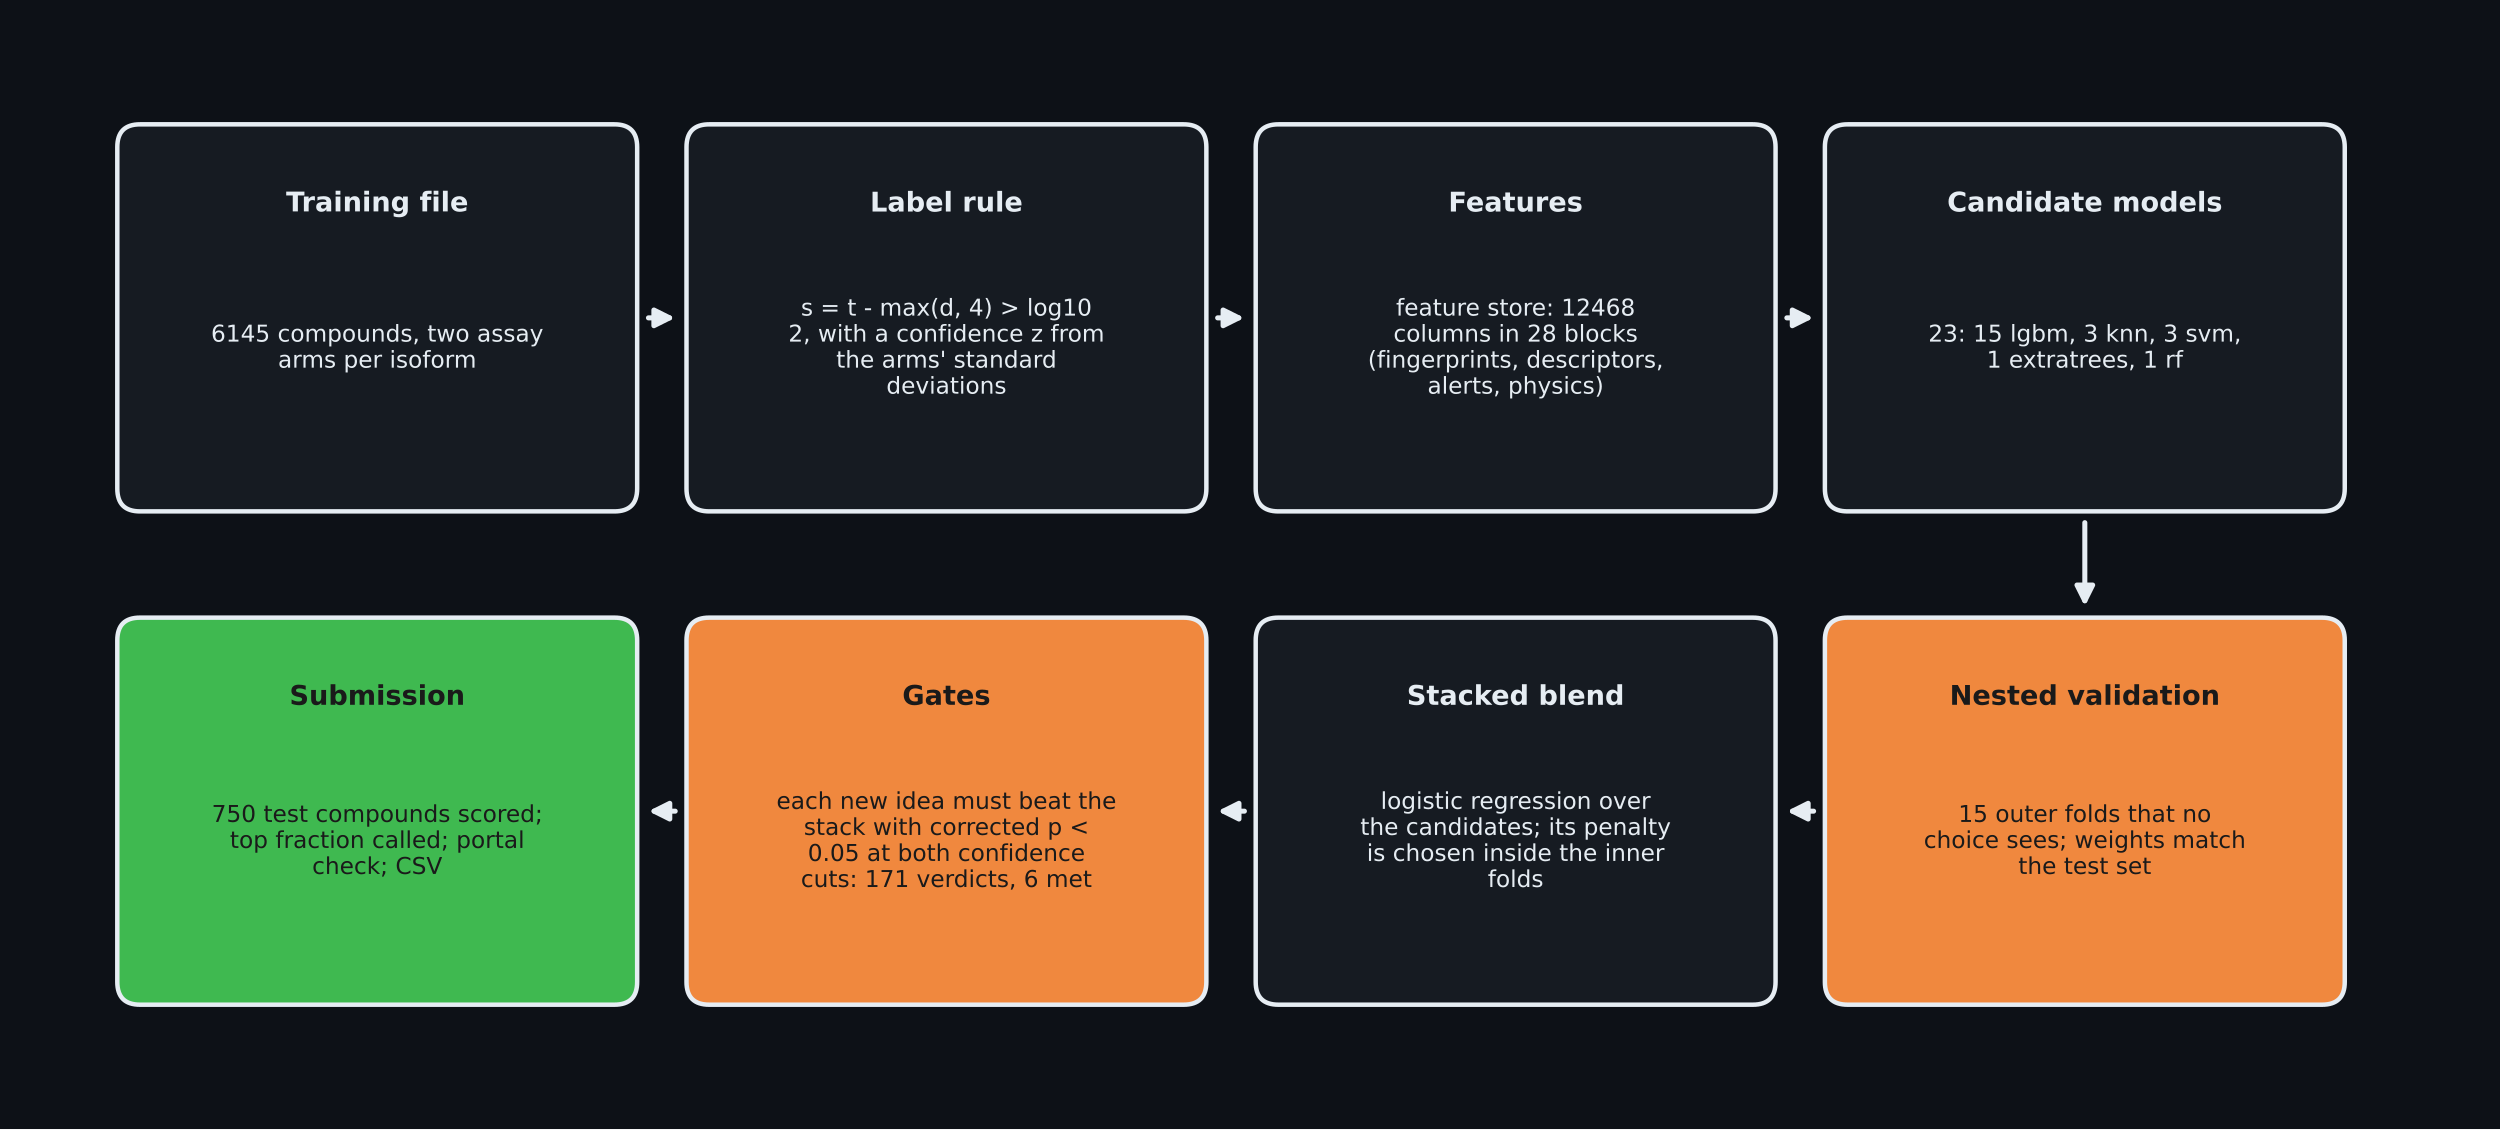
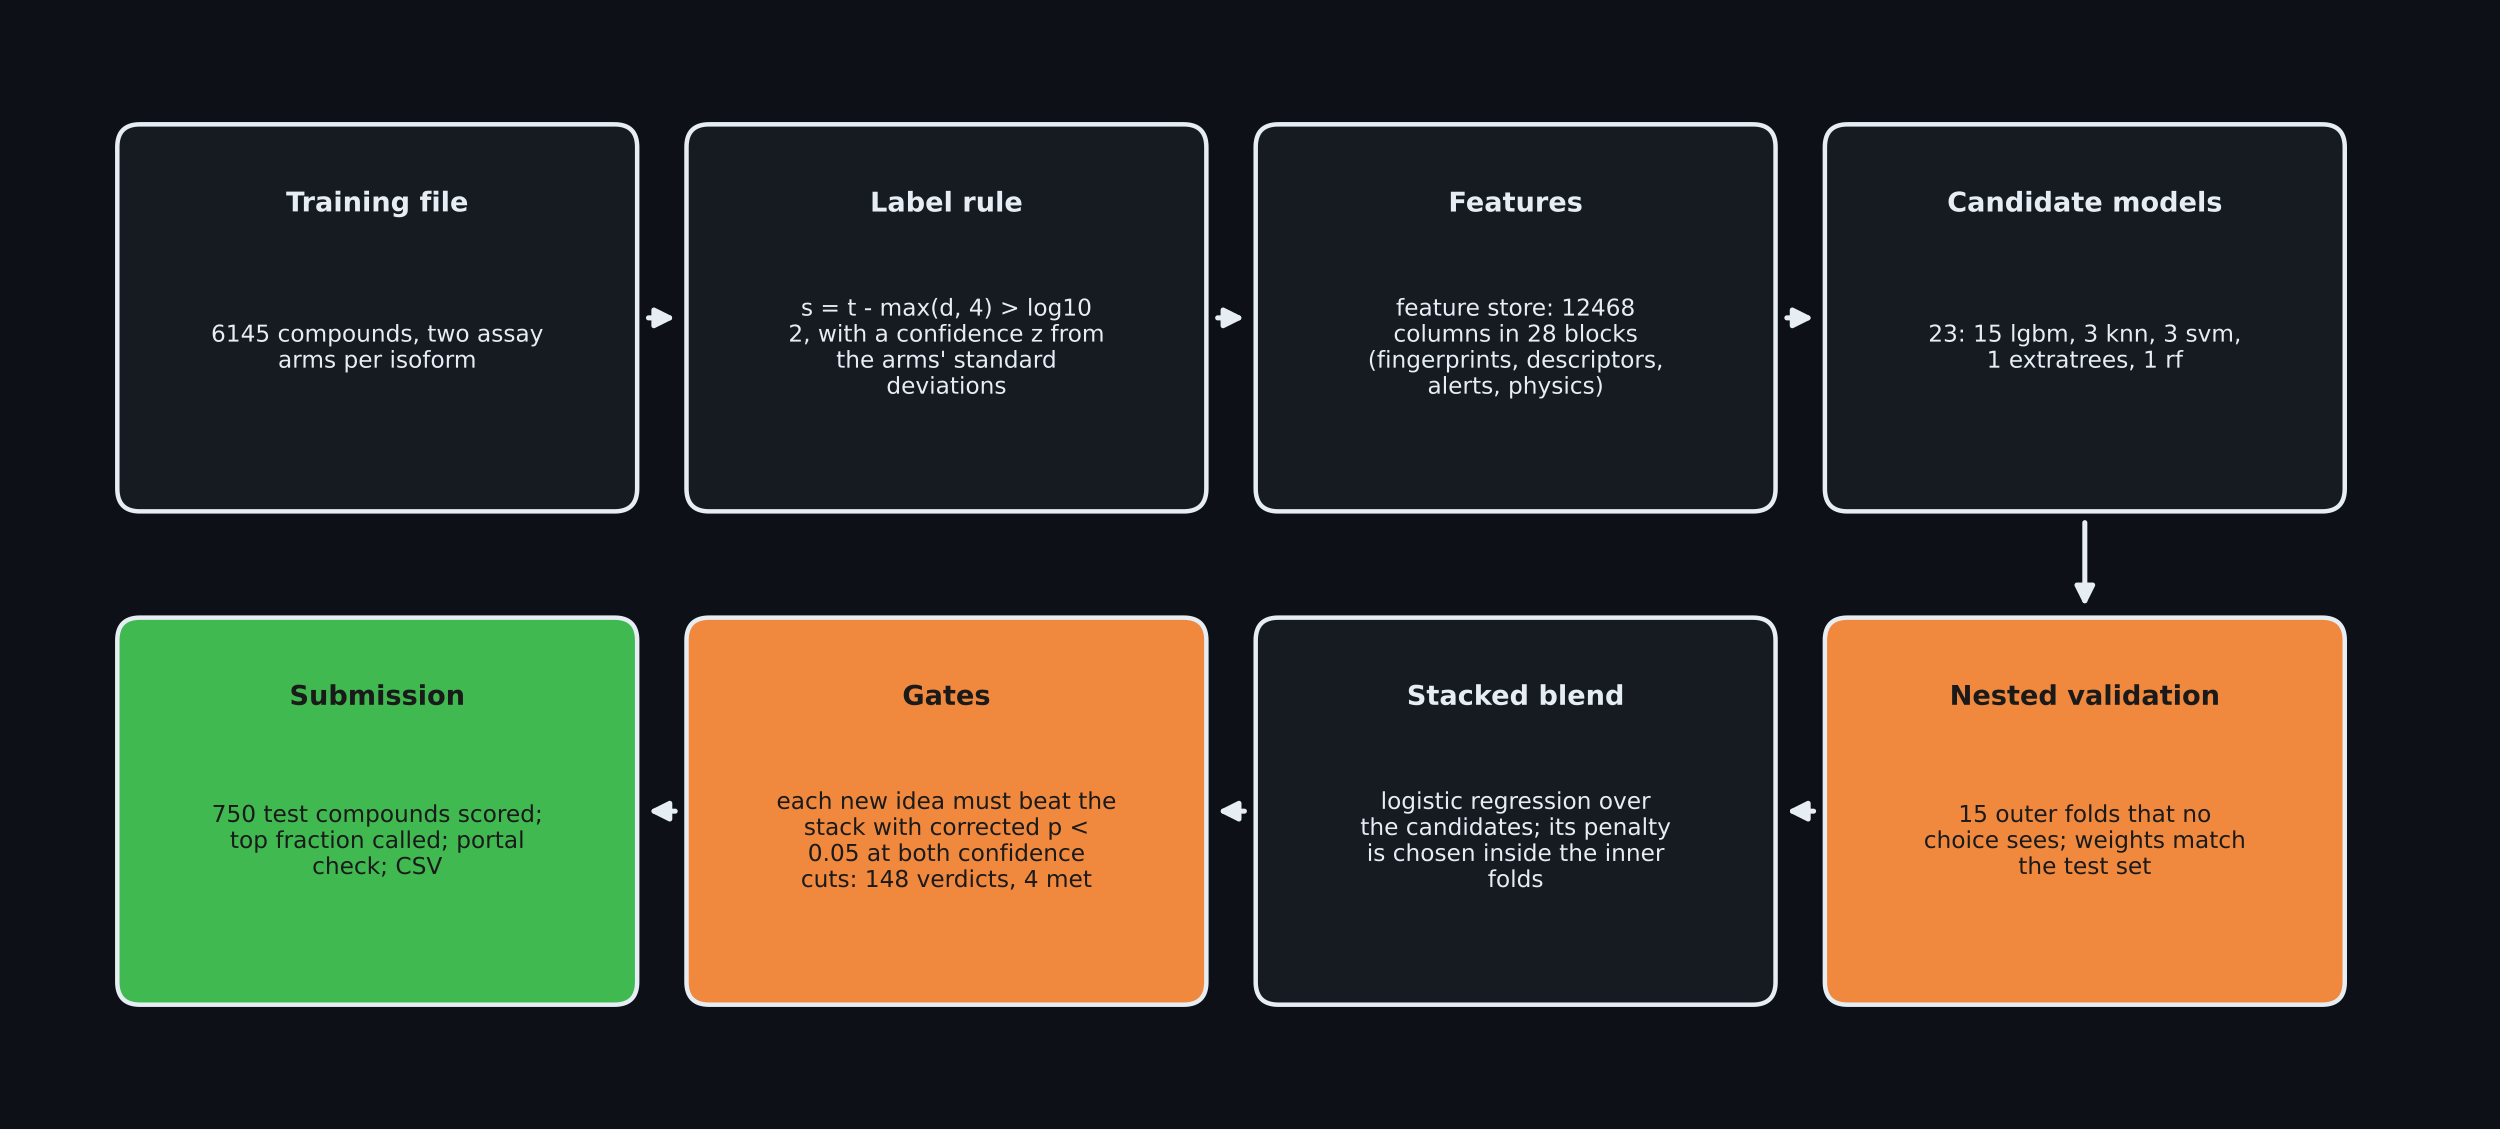
<svg xmlns="http://www.w3.org/2000/svg" width="892.8pt" height="403.2pt" viewBox="0 0 892.8 403.2" version="1.1">
  <defs>
    <style type="text/css">*{stroke-linejoin: round; stroke-linecap: butt}</style>
  </defs>
  <g id="figure_1">
    <g id="patch_1">
      <path d="M 0 403.2  L 892.8 403.2  L 892.8 0  L 0 0  z " style="fill: #0d1117" />
    </g>
    <g id="axes_1">
      <g id="patch_2">
-         <path d="M 50.021 182.628  L 219.414 182.628  Q 227.544 182.628 227.544 174.497  L 227.544 52.534  Q 227.544 44.403 219.414 44.403  L 50.021 44.403  Q 41.89 44.403 41.89 52.534  L 41.89 174.497  Q 41.89 182.628 50.021 182.628  z " clip-path="url(#pd4aeeb3562)" style="fill: #161b22; stroke: #e6edf3; stroke-width: 1.6; stroke-linejoin: miter" />
+         <path d="M 50.021 182.628  L 219.414 182.628  Q 227.544 182.628 227.544 174.497  L 227.544 52.534  Q 227.544 44.403 219.414 44.403  L 50.021 44.403  Q 41.89 44.403 41.89 52.534  L 41.89 174.497  Q 41.89 182.628 50.021 182.628  z " clip-path="url(#pb2a713c8d5)" style="fill: #161b22; stroke: #e6edf3; stroke-width: 1.6; stroke-linejoin: miter" />
      </g>
      <g id="patch_3">
-         <path d="M 231.579 113.516  Q 236.354 113.516 239.117 113.516  " clip-path="url(#pd4aeeb3562)" style="fill: none; stroke: #e6edf3; stroke-width: 1.8; stroke-linecap: round" />
-         <path d="M 233.517 110.716  L 239.117 113.516  L 233.517 116.316  z " clip-path="url(#pd4aeeb3562)" style="fill: #e6edf3; stroke: #e6edf3; stroke-width: 1.8; stroke-linecap: round" />
+         <path d="M 231.579 113.516  Q 236.354 113.516 239.117 113.516  " clip-path="url(#pb2a713c8d5)" style="fill: none; stroke: #e6edf3; stroke-width: 1.8; stroke-linecap: round" />
+         <path d="M 233.517 110.716  L 239.117 113.516  L 233.517 116.316  z " clip-path="url(#pb2a713c8d5)" style="fill: #e6edf3; stroke: #e6edf3; stroke-width: 1.8; stroke-linecap: round" />
      </g>
      <g id="patch_4">
-         <path d="M 253.292 182.628  L 422.685 182.628  Q 430.816 182.628 430.816 174.497  L 430.816 52.534  Q 430.816 44.403 422.685 44.403  L 253.292 44.403  Q 245.161 44.403 245.161 52.534  L 245.161 174.497  Q 245.161 182.628 253.292 182.628  z " clip-path="url(#pd4aeeb3562)" style="fill: #161b22; stroke: #e6edf3; stroke-width: 1.6; stroke-linejoin: miter" />
+         <path d="M 253.292 182.628  L 422.685 182.628  Q 430.816 182.628 430.816 174.497  L 430.816 52.534  Q 430.816 44.403 422.685 44.403  L 253.292 44.403  Q 245.161 44.403 245.161 52.534  L 245.161 174.497  Q 245.161 182.628 253.292 182.628  z " clip-path="url(#pb2a713c8d5)" style="fill: #161b22; stroke: #e6edf3; stroke-width: 1.6; stroke-linejoin: miter" />
      </g>
      <g id="patch_5">
-         <path d="M 434.85 113.516  Q 439.625 113.516 442.388 113.516  " clip-path="url(#pd4aeeb3562)" style="fill: none; stroke: #e6edf3; stroke-width: 1.8; stroke-linecap: round" />
-         <path d="M 436.788 110.716  L 442.388 113.516  L 436.788 116.316  z " clip-path="url(#pd4aeeb3562)" style="fill: #e6edf3; stroke: #e6edf3; stroke-width: 1.8; stroke-linecap: round" />
+         <path d="M 434.85 113.516  Q 439.625 113.516 442.388 113.516  " clip-path="url(#pb2a713c8d5)" style="fill: none; stroke: #e6edf3; stroke-width: 1.8; stroke-linecap: round" />
+         <path d="M 436.788 110.716  L 442.388 113.516  L 436.788 116.316  z " clip-path="url(#pb2a713c8d5)" style="fill: #e6edf3; stroke: #e6edf3; stroke-width: 1.8; stroke-linecap: round" />
      </g>
      <g id="patch_6">
-         <path d="M 456.564 182.628  L 625.956 182.628  Q 634.087 182.628 634.087 174.497  L 634.087 52.534  Q 634.087 44.403 625.956 44.403  L 456.564 44.403  Q 448.433 44.403 448.433 52.534  L 448.433 174.497  Q 448.433 182.628 456.564 182.628  z " clip-path="url(#pd4aeeb3562)" style="fill: #161b22; stroke: #e6edf3; stroke-width: 1.6; stroke-linejoin: miter" />
+         <path d="M 456.564 182.628  L 625.956 182.628  Q 634.087 182.628 634.087 174.497  L 634.087 52.534  Q 634.087 44.403 625.956 44.403  L 456.564 44.403  Q 448.433 44.403 448.433 52.534  L 448.433 174.497  Q 448.433 182.628 456.564 182.628  z " clip-path="url(#pb2a713c8d5)" style="fill: #161b22; stroke: #e6edf3; stroke-width: 1.6; stroke-linejoin: miter" />
      </g>
      <g id="patch_7">
-         <path d="M 638.122 113.516  Q 642.897 113.516 645.66 113.516  " clip-path="url(#pd4aeeb3562)" style="fill: none; stroke: #e6edf3; stroke-width: 1.8; stroke-linecap: round" />
-         <path d="M 640.06 110.716  L 645.66 113.516  L 640.06 116.316  z " clip-path="url(#pd4aeeb3562)" style="fill: #e6edf3; stroke: #e6edf3; stroke-width: 1.8; stroke-linecap: round" />
+         <path d="M 638.122 113.516  Q 642.897 113.516 645.66 113.516  " clip-path="url(#pb2a713c8d5)" style="fill: none; stroke: #e6edf3; stroke-width: 1.8; stroke-linecap: round" />
+         <path d="M 640.06 110.716  L 645.66 113.516  L 640.06 116.316  z " clip-path="url(#pb2a713c8d5)" style="fill: #e6edf3; stroke: #e6edf3; stroke-width: 1.8; stroke-linecap: round" />
      </g>
      <g id="patch_8">
-         <path d="M 659.835 182.628  L 829.228 182.628  Q 837.359 182.628 837.359 174.497  L 837.359 52.534  Q 837.359 44.403 829.228 44.403  L 659.835 44.403  Q 651.704 44.403 651.704 52.534  L 651.704 174.497  Q 651.704 182.628 659.835 182.628  z " clip-path="url(#pd4aeeb3562)" style="fill: #161b22; stroke: #e6edf3; stroke-width: 1.6; stroke-linejoin: miter" />
+         <path d="M 659.835 182.628  L 829.228 182.628  Q 837.359 182.628 837.359 174.497  L 837.359 52.534  Q 837.359 44.403 829.228 44.403  L 659.835 44.403  Q 651.704 44.403 651.704 52.534  L 651.704 174.497  Q 651.704 182.628 659.835 182.628  z " clip-path="url(#pb2a713c8d5)" style="fill: #161b22; stroke: #e6edf3; stroke-width: 1.6; stroke-linejoin: miter" />
      </g>
      <g id="patch_9">
-         <path d="M 659.835 358.797  L 829.228 358.797  Q 837.359 358.797 837.359 350.666  L 837.359 228.703  Q 837.359 220.572 829.228 220.572  L 659.835 220.572  Q 651.704 220.572 651.704 228.703  L 651.704 350.666  Q 651.704 358.797 659.835 358.797  z " clip-path="url(#pd4aeeb3562)" style="fill: #f0883e; stroke: #e6edf3; stroke-width: 1.6; stroke-linejoin: miter" />
+         <path d="M 659.835 358.797  L 829.228 358.797  Q 837.359 358.797 837.359 350.666  L 837.359 228.703  Q 837.359 220.572 829.228 220.572  L 659.835 220.572  Q 651.704 220.572 651.704 228.703  L 651.704 350.666  Q 651.704 358.797 659.835 358.797  z " clip-path="url(#pb2a713c8d5)" style="fill: #f0883e; stroke: #e6edf3; stroke-width: 1.6; stroke-linejoin: miter" />
      </g>
      <g id="patch_10">
-         <path d="M 647.67 289.684  Q 642.895 289.684 640.132 289.684  " clip-path="url(#pd4aeeb3562)" style="fill: none; stroke: #e6edf3; stroke-width: 1.8; stroke-linecap: round" />
-         <path d="M 645.732 292.484  L 640.132 289.684  L 645.732 286.884  z " clip-path="url(#pd4aeeb3562)" style="fill: #e6edf3; stroke: #e6edf3; stroke-width: 1.8; stroke-linecap: round" />
+         <path d="M 647.67 289.684  Q 642.895 289.684 640.132 289.684  " clip-path="url(#pb2a713c8d5)" style="fill: none; stroke: #e6edf3; stroke-width: 1.8; stroke-linecap: round" />
+         <path d="M 645.732 292.484  L 640.132 289.684  L 645.732 286.884  z " clip-path="url(#pb2a713c8d5)" style="fill: #e6edf3; stroke: #e6edf3; stroke-width: 1.8; stroke-linecap: round" />
      </g>
      <g id="patch_11">
-         <path d="M 456.564 358.797  L 625.956 358.797  Q 634.087 358.797 634.087 350.666  L 634.087 228.703  Q 634.087 220.572 625.956 220.572  L 456.564 220.572  Q 448.433 220.572 448.433 228.703  L 448.433 350.666  Q 448.433 358.797 456.564 358.797  z " clip-path="url(#pd4aeeb3562)" style="fill: #161b22; stroke: #e6edf3; stroke-width: 1.6; stroke-linejoin: miter" />
+         <path d="M 456.564 358.797  L 625.956 358.797  Q 634.087 358.797 634.087 350.666  L 634.087 228.703  Q 634.087 220.572 625.956 220.572  L 456.564 220.572  Q 448.433 220.572 448.433 228.703  L 448.433 350.666  Q 448.433 358.797 456.564 358.797  z " clip-path="url(#pb2a713c8d5)" style="fill: #161b22; stroke: #e6edf3; stroke-width: 1.6; stroke-linejoin: miter" />
      </g>
      <g id="patch_12">
-         <path d="M 444.398 289.684  Q 439.623 289.684 436.86 289.684  " clip-path="url(#pd4aeeb3562)" style="fill: none; stroke: #e6edf3; stroke-width: 1.8; stroke-linecap: round" />
-         <path d="M 442.46 292.484  L 436.86 289.684  L 442.46 286.884  z " clip-path="url(#pd4aeeb3562)" style="fill: #e6edf3; stroke: #e6edf3; stroke-width: 1.8; stroke-linecap: round" />
+         <path d="M 444.398 289.684  Q 439.623 289.684 436.86 289.684  " clip-path="url(#pb2a713c8d5)" style="fill: none; stroke: #e6edf3; stroke-width: 1.8; stroke-linecap: round" />
+         <path d="M 442.46 292.484  L 436.86 289.684  L 442.46 286.884  z " clip-path="url(#pb2a713c8d5)" style="fill: #e6edf3; stroke: #e6edf3; stroke-width: 1.8; stroke-linecap: round" />
      </g>
      <g id="patch_13">
-         <path d="M 253.292 358.797  L 422.685 358.797  Q 430.816 358.797 430.816 350.666  L 430.816 228.703  Q 430.816 220.572 422.685 220.572  L 253.292 220.572  Q 245.161 220.572 245.161 228.703  L 245.161 350.666  Q 245.161 358.797 253.292 358.797  z " clip-path="url(#pd4aeeb3562)" style="fill: #f0883e; stroke: #e6edf3; stroke-width: 1.6; stroke-linejoin: miter" />
+         <path d="M 253.292 358.797  L 422.685 358.797  Q 430.816 358.797 430.816 350.666  L 430.816 228.703  Q 430.816 220.572 422.685 220.572  L 253.292 220.572  Q 245.161 220.572 245.161 228.703  L 245.161 350.666  Q 245.161 358.797 253.292 358.797  z " clip-path="url(#pb2a713c8d5)" style="fill: #f0883e; stroke: #e6edf3; stroke-width: 1.6; stroke-linejoin: miter" />
      </g>
      <g id="patch_14">
-         <path d="M 241.127 289.684  Q 236.352 289.684 233.589 289.684  " clip-path="url(#pd4aeeb3562)" style="fill: none; stroke: #e6edf3; stroke-width: 1.8; stroke-linecap: round" />
-         <path d="M 239.189 292.484  L 233.589 289.684  L 239.189 286.884  z " clip-path="url(#pd4aeeb3562)" style="fill: #e6edf3; stroke: #e6edf3; stroke-width: 1.8; stroke-linecap: round" />
+         <path d="M 241.127 289.684  Q 236.352 289.684 233.589 289.684  " clip-path="url(#pb2a713c8d5)" style="fill: none; stroke: #e6edf3; stroke-width: 1.8; stroke-linecap: round" />
+         <path d="M 239.189 292.484  L 233.589 289.684  L 239.189 286.884  z " clip-path="url(#pb2a713c8d5)" style="fill: #e6edf3; stroke: #e6edf3; stroke-width: 1.8; stroke-linecap: round" />
      </g>
      <g id="patch_15">
-         <path d="M 50.021 358.797  L 219.414 358.797  Q 227.544 358.797 227.544 350.666  L 227.544 228.703  Q 227.544 220.572 219.414 220.572  L 50.021 220.572  Q 41.89 220.572 41.89 228.703  L 41.89 350.666  Q 41.89 358.797 50.021 358.797  z " clip-path="url(#pd4aeeb3562)" style="fill: #3fb950; stroke: #e6edf3; stroke-width: 1.6; stroke-linejoin: miter" />
+         <path d="M 50.021 358.797  L 219.414 358.797  Q 227.544 358.797 227.544 350.666  L 227.544 228.703  Q 227.544 220.572 219.414 220.572  L 50.021 220.572  Q 41.89 220.572 41.89 228.703  L 41.89 350.666  Q 41.89 358.797 50.021 358.797  z " clip-path="url(#pb2a713c8d5)" style="fill: #3fb950; stroke: #e6edf3; stroke-width: 1.6; stroke-linejoin: miter" />
      </g>
      <g id="patch_16">
-         <path d="M 744.531 186.658  Q 744.531 201.601 744.531 214.53  " clip-path="url(#pd4aeeb3562)" style="fill: none; stroke: #e6edf3; stroke-width: 1.8; stroke-linecap: round" />
-         <path d="M 747.331 208.93  L 744.531 214.53  L 741.731 208.93  z " clip-path="url(#pd4aeeb3562)" style="fill: #e6edf3; stroke: #e6edf3; stroke-width: 1.8; stroke-linecap: round" />
+         <path d="M 744.531 186.658  Q 744.531 201.601 744.531 214.53  " clip-path="url(#pb2a713c8d5)" style="fill: none; stroke: #e6edf3; stroke-width: 1.8; stroke-linecap: round" />
+         <path d="M 747.331 208.93  L 744.531 214.53  L 741.731 208.93  z " clip-path="url(#pb2a713c8d5)" style="fill: #e6edf3; stroke: #e6edf3; stroke-width: 1.8; stroke-linecap: round" />
      </g>
      <g id="text_1">
        <text style="font-weight: 700; font-size: 9.7px; font-family: 'DejaVu Sans', 'Bitstream Vera Sans', 'Computer Modern Sans Serif', 'Lucida Grande', 'Verdana', 'Geneva', 'Lucid', 'Arial', 'Helvetica', 'Avant Garde', sans-serif; text-anchor: middle; fill: #e6edf3" x="134.717" y="75.5" transform="rotate(-0 134.7171 75.50013)">Training file</text>
      </g>
      <g id="text_2">
        <text style="font-size: 8.3px; font-family: 'DejaVu Sans', 'Bitstream Vera Sans', 'Computer Modern Sans Serif', 'Lucida Grande', 'Verdana', 'Geneva', 'Lucid', 'Arial', 'Helvetica', 'Avant Garde', sans-serif; fill: #e6edf3" transform="translate(75.35917 122)">6145 compounds, two assay</text>
        <text style="font-size: 8.3px; font-family: 'DejaVu Sans', 'Bitstream Vera Sans', 'Computer Modern Sans Serif', 'Lucida Grande', 'Verdana', 'Geneva', 'Lucid', 'Arial', 'Helvetica', 'Avant Garde', sans-serif; fill: #e6edf3" transform="translate(99.2742 131.2942)">arms per isoform</text>
      </g>
      <g id="text_3">
        <text style="font-weight: 700; font-size: 9.7px; font-family: 'DejaVu Sans', 'Bitstream Vera Sans', 'Computer Modern Sans Serif', 'Lucida Grande', 'Verdana', 'Geneva', 'Lucid', 'Arial', 'Helvetica', 'Avant Garde', sans-serif; text-anchor: middle; fill: #e6edf3" x="337.989" y="75.538" transform="rotate(-0 337.9886 75.53802)">Label rule</text>
      </g>
      <g id="text_4">
        <text style="font-size: 8.3px; font-family: 'DejaVu Sans', 'Bitstream Vera Sans', 'Computer Modern Sans Serif', 'Lucida Grande', 'Verdana', 'Geneva', 'Lucid', 'Arial', 'Helvetica', 'Avant Garde', sans-serif; fill: #e6edf3" transform="translate(286.0332 112.7059)">s = t - max(d, 4) &gt; log10</text>
        <text style="font-size: 8.3px; font-family: 'DejaVu Sans', 'Bitstream Vera Sans', 'Computer Modern Sans Serif', 'Lucida Grande', 'Verdana', 'Geneva', 'Lucid', 'Arial', 'Helvetica', 'Avant Garde', sans-serif; fill: #e6edf3" transform="translate(281.5356 122)">2, with a confidence z from</text>
        <text style="font-size: 8.3px; font-family: 'DejaVu Sans', 'Bitstream Vera Sans', 'Computer Modern Sans Serif', 'Lucida Grande', 'Verdana', 'Geneva', 'Lucid', 'Arial', 'Helvetica', 'Avant Garde', sans-serif; fill: #e6edf3" transform="translate(298.6109 131.2942)">the arms' standard</text>
        <text style="font-size: 8.3px; font-family: 'DejaVu Sans', 'Bitstream Vera Sans', 'Computer Modern Sans Serif', 'Lucida Grande', 'Verdana', 'Geneva', 'Lucid', 'Arial', 'Helvetica', 'Avant Garde', sans-serif; fill: #e6edf3" transform="translate(316.537 140.5884)">deviations</text>
      </g>
      <g id="text_5">
        <text style="font-weight: 700; font-size: 9.7px; font-family: 'DejaVu Sans', 'Bitstream Vera Sans', 'Computer Modern Sans Serif', 'Lucida Grande', 'Verdana', 'Geneva', 'Lucid', 'Arial', 'Helvetica', 'Avant Garde', sans-serif; text-anchor: middle; fill: #e6edf3" x="541.26" y="75.538" transform="rotate(-0 541.26 75.53802)">Features</text>
      </g>
      <g id="text_6">
        <text style="font-size: 8.3px; font-family: 'DejaVu Sans', 'Bitstream Vera Sans', 'Computer Modern Sans Serif', 'Lucida Grande', 'Verdana', 'Geneva', 'Lucid', 'Arial', 'Helvetica', 'Avant Garde', sans-serif; fill: #e6edf3" transform="translate(498.5468 112.7059)">feature store: 12468</text>
        <text style="font-size: 8.3px; font-family: 'DejaVu Sans', 'Bitstream Vera Sans', 'Computer Modern Sans Serif', 'Lucida Grande', 'Verdana', 'Geneva', 'Lucid', 'Arial', 'Helvetica', 'Avant Garde', sans-serif; fill: #e6edf3" transform="translate(497.6273 122)">columns in 28 blocks</text>
        <text style="font-size: 8.3px; font-family: 'DejaVu Sans', 'Bitstream Vera Sans', 'Computer Modern Sans Serif', 'Lucida Grande', 'Verdana', 'Geneva', 'Lucid', 'Arial', 'Helvetica', 'Avant Garde', sans-serif; fill: #e6edf3" transform="translate(488.4739 131.2942)">(fingerprints, descriptors,</text>
        <text style="font-size: 8.3px; font-family: 'DejaVu Sans', 'Bitstream Vera Sans', 'Computer Modern Sans Serif', 'Lucida Grande', 'Verdana', 'Geneva', 'Lucid', 'Arial', 'Helvetica', 'Avant Garde', sans-serif; fill: #e6edf3" transform="translate(509.779 140.5884)">alerts, physics)</text>
      </g>
      <g id="text_7">
        <text style="font-weight: 700; font-size: 9.7px; font-family: 'DejaVu Sans', 'Bitstream Vera Sans', 'Computer Modern Sans Serif', 'Lucida Grande', 'Verdana', 'Geneva', 'Lucid', 'Arial', 'Helvetica', 'Avant Garde', sans-serif; text-anchor: middle; fill: #e6edf3" x="744.531" y="75.538" transform="rotate(-0 744.5314 75.53802)">Candidate models</text>
      </g>
      <g id="text_8">
        <text style="font-size: 8.3px; font-family: 'DejaVu Sans', 'Bitstream Vera Sans', 'Computer Modern Sans Serif', 'Lucida Grande', 'Verdana', 'Geneva', 'Lucid', 'Arial', 'Helvetica', 'Avant Garde', sans-serif; fill: #e6edf3" transform="translate(688.6322 122)">23: 15 lgbm, 3 knn, 3 svm,</text>
        <text style="font-size: 8.3px; font-family: 'DejaVu Sans', 'Bitstream Vera Sans', 'Computer Modern Sans Serif', 'Lucida Grande', 'Verdana', 'Geneva', 'Lucid', 'Arial', 'Helvetica', 'Avant Garde', sans-serif; fill: #e6edf3" transform="translate(709.486 131.2942)">1 extratrees, 1 rf</text>
      </g>
      <g id="text_9">
        <text style="font-weight: 700; font-size: 9.7px; font-family: 'DejaVu Sans', 'Bitstream Vera Sans', 'Computer Modern Sans Serif', 'Lucida Grande', 'Verdana', 'Geneva', 'Lucid', 'Arial', 'Helvetica', 'Avant Garde', sans-serif; text-anchor: middle; fill: #1a1a1a" x="744.531" y="251.707" transform="rotate(-0 744.5314 251.7066)">Nested validation</text>
      </g>
      <g id="text_10">
        <text style="font-size: 8.3px; font-family: 'DejaVu Sans', 'Bitstream Vera Sans', 'Computer Modern Sans Serif', 'Lucida Grande', 'Verdana', 'Geneva', 'Lucid', 'Arial', 'Helvetica', 'Avant Garde', sans-serif; fill: #1a1a1a" transform="translate(699.3729 293.5215)">15 outer folds that no</text>
        <text style="font-size: 8.3px; font-family: 'DejaVu Sans', 'Bitstream Vera Sans', 'Computer Modern Sans Serif', 'Lucida Grande', 'Verdana', 'Geneva', 'Lucid', 'Arial', 'Helvetica', 'Avant Garde', sans-serif; fill: #1a1a1a" transform="translate(687.028 302.8157)">choice sees; weights match</text>
        <text style="font-size: 8.3px; font-family: 'DejaVu Sans', 'Bitstream Vera Sans', 'Computer Modern Sans Serif', 'Lucida Grande', 'Verdana', 'Geneva', 'Lucid', 'Arial', 'Helvetica', 'Avant Garde', sans-serif; fill: #1a1a1a" transform="translate(720.7714 312.1099)">the test set</text>
      </g>
      <g id="text_11">
        <text style="font-weight: 700; font-size: 9.7px; font-family: 'DejaVu Sans', 'Bitstream Vera Sans', 'Computer Modern Sans Serif', 'Lucida Grande', 'Verdana', 'Geneva', 'Lucid', 'Arial', 'Helvetica', 'Avant Garde', sans-serif; text-anchor: middle; fill: #e6edf3" x="541.26" y="251.707" transform="rotate(-0 541.26 251.7066)">Stacked blend</text>
      </g>
      <g id="text_12">
        <text style="font-size: 8.3px; font-family: 'DejaVu Sans', 'Bitstream Vera Sans', 'Computer Modern Sans Serif', 'Lucida Grande', 'Verdana', 'Geneva', 'Lucid', 'Arial', 'Helvetica', 'Avant Garde', sans-serif; fill: #e6edf3" transform="translate(493.0506 288.8744)">logistic regression over</text>
        <text style="font-size: 8.3px; font-family: 'DejaVu Sans', 'Bitstream Vera Sans', 'Computer Modern Sans Serif', 'Lucida Grande', 'Verdana', 'Geneva', 'Lucid', 'Arial', 'Helvetica', 'Avant Garde', sans-serif; fill: #e6edf3" transform="translate(485.7927 298.1686)">the candidates; its penalty</text>
        <text style="font-size: 8.3px; font-family: 'DejaVu Sans', 'Bitstream Vera Sans', 'Computer Modern Sans Serif', 'Lucida Grande', 'Verdana', 'Geneva', 'Lucid', 'Arial', 'Helvetica', 'Avant Garde', sans-serif; fill: #e6edf3" transform="translate(488.1037 307.4628)">is chosen inside the inner</text>
        <text style="font-size: 8.3px; font-family: 'DejaVu Sans', 'Bitstream Vera Sans', 'Computer Modern Sans Serif', 'Lucida Grande', 'Verdana', 'Geneva', 'Lucid', 'Arial', 'Helvetica', 'Avant Garde', sans-serif; fill: #e6edf3" transform="translate(531.3104 316.757)">folds</text>
      </g>
      <g id="text_13">
        <text style="font-weight: 700; font-size: 9.7px; font-family: 'DejaVu Sans', 'Bitstream Vera Sans', 'Computer Modern Sans Serif', 'Lucida Grande', 'Verdana', 'Geneva', 'Lucid', 'Arial', 'Helvetica', 'Avant Garde', sans-serif; text-anchor: middle; fill: #1a1a1a" x="337.989" y="251.707" transform="rotate(-0 337.9886 251.7066)">Gates</text>
      </g>
      <g id="text_14">
        <text style="font-size: 8.3px; font-family: 'DejaVu Sans', 'Bitstream Vera Sans', 'Computer Modern Sans Serif', 'Lucida Grande', 'Verdana', 'Geneva', 'Lucid', 'Arial', 'Helvetica', 'Avant Garde', sans-serif; fill: #1a1a1a" transform="translate(277.2935 288.8744)">each new idea must beat the</text>
        <text style="font-size: 8.3px; font-family: 'DejaVu Sans', 'Bitstream Vera Sans', 'Computer Modern Sans Serif', 'Lucida Grande', 'Verdana', 'Geneva', 'Lucid', 'Arial', 'Helvetica', 'Avant Garde', sans-serif; fill: #1a1a1a" transform="translate(287.0622 298.1686)">stack with corrected p &lt;</text>
        <text style="font-size: 8.3px; font-family: 'DejaVu Sans', 'Bitstream Vera Sans', 'Computer Modern Sans Serif', 'Lucida Grande', 'Verdana', 'Geneva', 'Lucid', 'Arial', 'Helvetica', 'Avant Garde', sans-serif; fill: #1a1a1a" transform="translate(288.4719 307.4628)">0.05 at both confidence</text>
-         <text style="font-size: 8.3px; font-family: 'DejaVu Sans', 'Bitstream Vera Sans', 'Computer Modern Sans Serif', 'Lucida Grande', 'Verdana', 'Geneva', 'Lucid', 'Arial', 'Helvetica', 'Avant Garde', sans-serif; fill: #1a1a1a" transform="translate(286.0092 316.757)">cuts: 171 verdicts, 6 met</text>
+         <text style="font-size: 8.3px; font-family: 'DejaVu Sans', 'Bitstream Vera Sans', 'Computer Modern Sans Serif', 'Lucida Grande', 'Verdana', 'Geneva', 'Lucid', 'Arial', 'Helvetica', 'Avant Garde', sans-serif; fill: #1a1a1a" transform="translate(286.0092 316.757)">cuts: 148 verdicts, 4 met</text>
      </g>
      <g id="text_15">
        <text style="font-weight: 700; font-size: 9.7px; font-family: 'DejaVu Sans', 'Bitstream Vera Sans', 'Computer Modern Sans Serif', 'Lucida Grande', 'Verdana', 'Geneva', 'Lucid', 'Arial', 'Helvetica', 'Avant Garde', sans-serif; text-anchor: middle; fill: #1a1a1a" x="134.717" y="251.707" transform="rotate(-0 134.7171 251.7066)">Submission</text>
      </g>
      <g id="text_16">
        <text style="font-size: 8.3px; font-family: 'DejaVu Sans', 'Bitstream Vera Sans', 'Computer Modern Sans Serif', 'Lucida Grande', 'Verdana', 'Geneva', 'Lucid', 'Arial', 'Helvetica', 'Avant Garde', sans-serif; fill: #1a1a1a" transform="translate(75.59391 293.5215)">750 test compounds scored;</text>
        <text style="font-size: 8.3px; font-family: 'DejaVu Sans', 'Bitstream Vera Sans', 'Computer Modern Sans Serif', 'Lucida Grande', 'Verdana', 'Geneva', 'Lucid', 'Arial', 'Helvetica', 'Avant Garde', sans-serif; fill: #1a1a1a" transform="translate(82.09838 302.8157)">top fraction called; portal</text>
        <text style="font-size: 8.3px; font-family: 'DejaVu Sans', 'Bitstream Vera Sans', 'Computer Modern Sans Serif', 'Lucida Grande', 'Verdana', 'Geneva', 'Lucid', 'Arial', 'Helvetica', 'Avant Garde', sans-serif; fill: #1a1a1a" transform="translate(111.4784 312.1099)">check; CSV</text>
      </g>
    </g>
  </g>
  <defs>
-     <clipPath id="pd4aeeb3562">
+     <clipPath id="pb2a713c8d5">
      <rect x="26.306" y="11.88" width="840.189" height="379.44" />
    </clipPath>
  </defs>
</svg>
